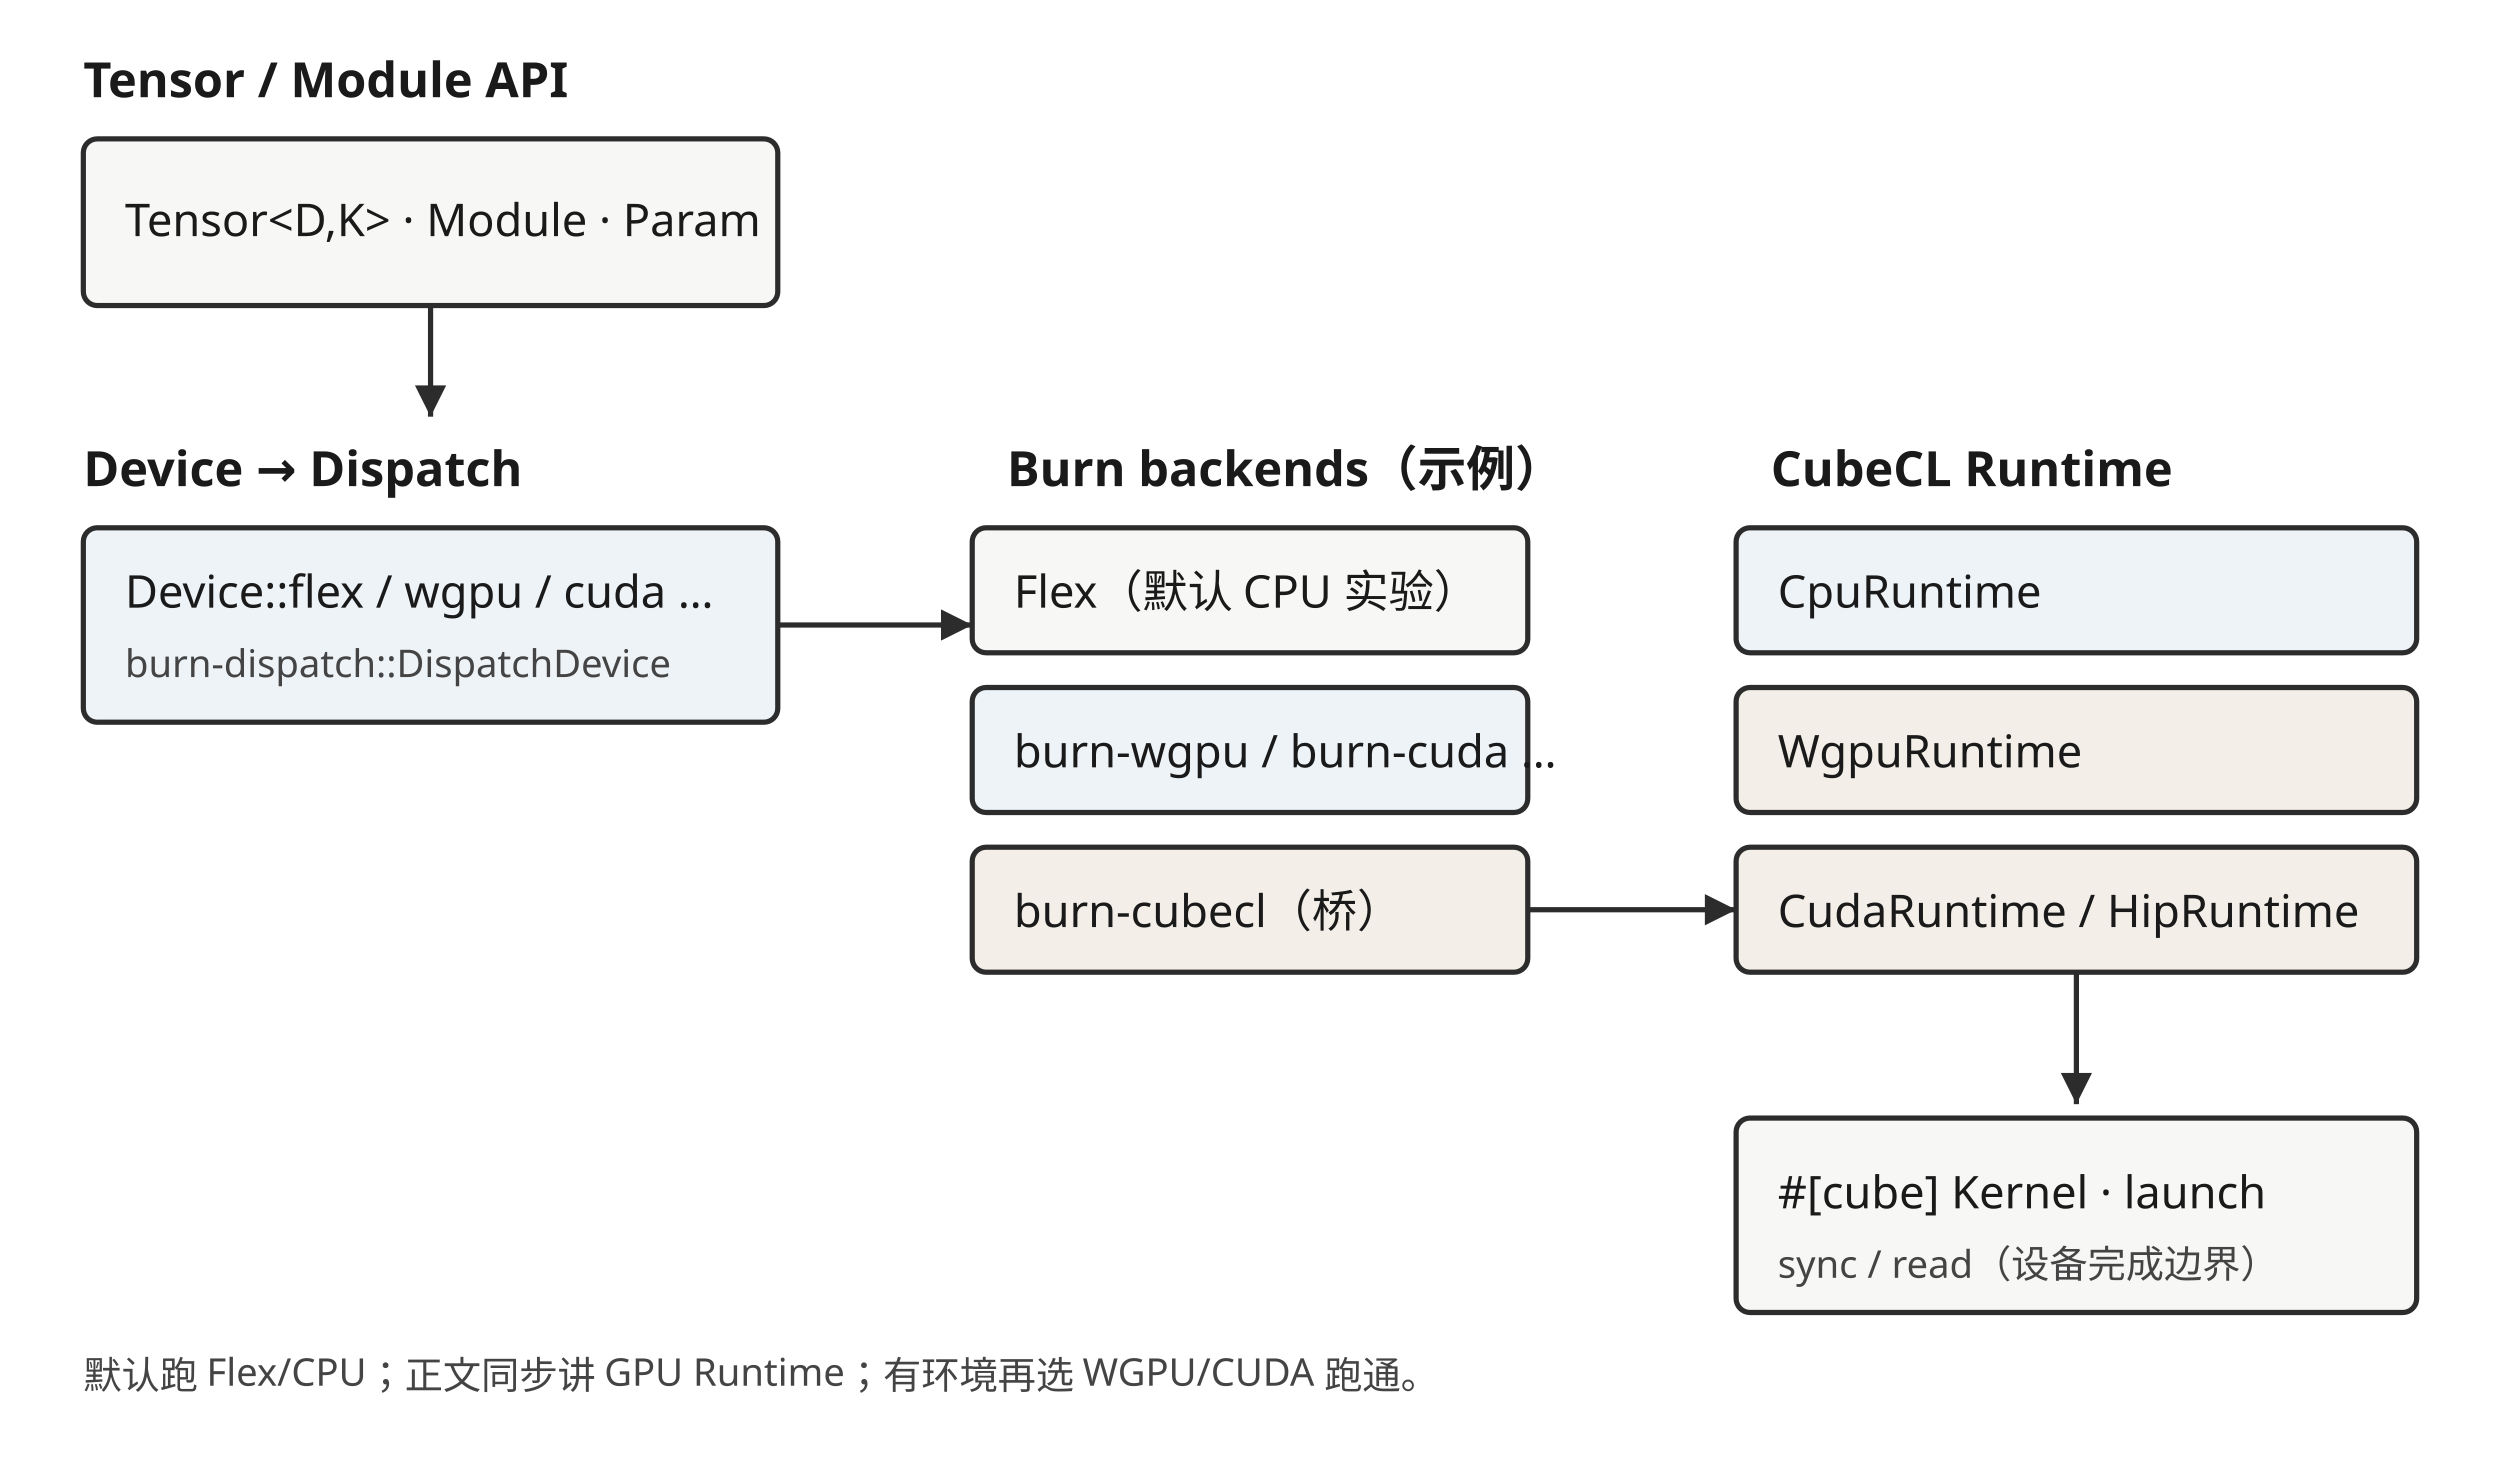
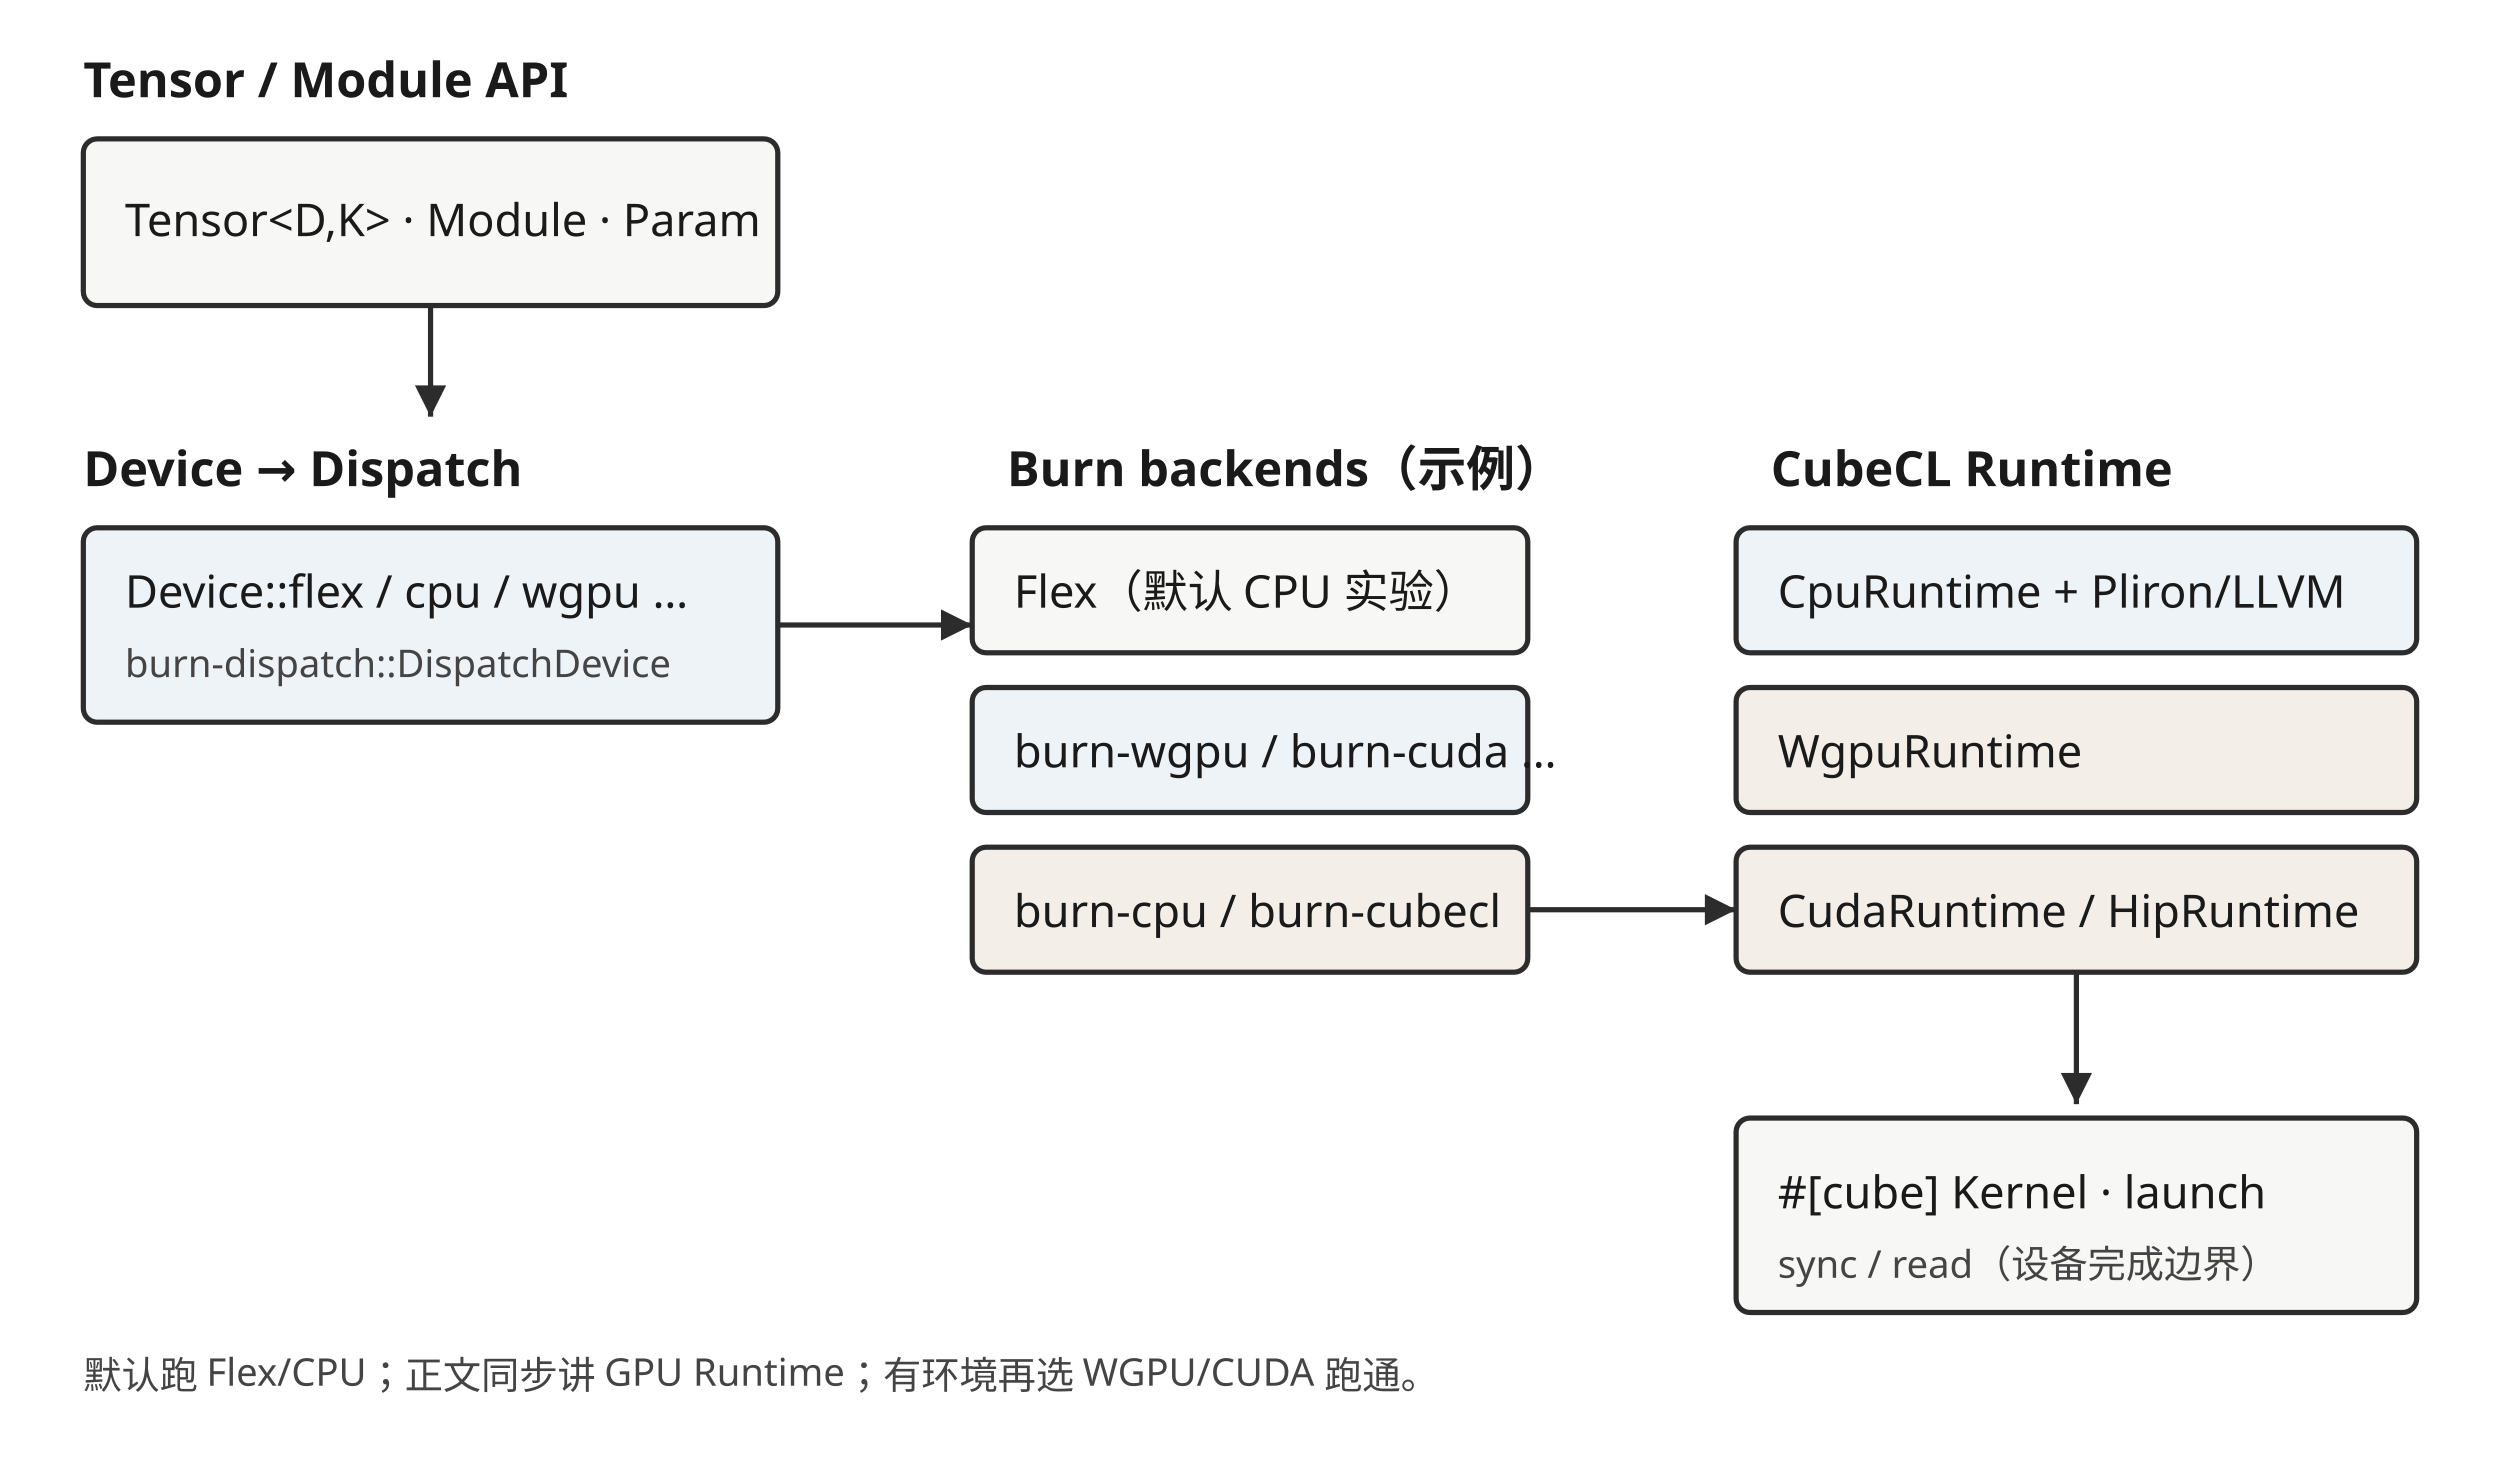
<svg xmlns="http://www.w3.org/2000/svg" width="720" height="420" viewBox="0 0 720 420" role="img" aria-label="Device Backend Runtime map">
  <style>
    .box { fill:#f7f7f5; stroke:#2c2c2c; stroke-width:1.5; }
    .box2 { fill:#eef3f8; stroke:#2c2c2c; stroke-width:1.5; }
    .box3 { fill:#f3efe8; stroke:#2c2c2c; stroke-width:1.5; }
    .t { font-family: system-ui, sans-serif; font-size:13px; fill:#1a1a1a; }
    .h { font-family: system-ui, sans-serif; font-size:14px; font-weight:600; fill:#1a1a1a; }
    .s { font-family: system-ui, sans-serif; font-size:11px; fill:#444; }
    .arr { stroke:#2c2c2c; stroke-width:1.5; fill:none; marker-end:url(#m); }
  </style>
  <defs>
    <marker id="m" markerWidth="8" markerHeight="8" refX="6" refY="3" orient="auto">
      <path d="M0,0 L6,3 L0,6 Z" fill="#2c2c2c" />
    </marker>
  </defs>
  <text class="h" x="24" y="28">Tensor / Module API</text>
  <rect class="box" x="24" y="40" width="200" height="48" rx="4" />
  <text class="t" x="36" y="68">Tensor&lt;D,K&gt; · Module · Param</text>
  <path class="arr" d="M124 88 V120" />
  <text class="h" x="24" y="140">Device → Dispatch</text>
  <rect class="box2" x="24" y="152" width="200" height="56" rx="4" />
-   <text class="t" x="36" y="175">Device::flex / wgpu / cuda …</text>
+   <text class="t" x="36" y="175">Device::flex / cpu / wgpu …</text>
  <text class="s" x="36" y="195">burn-dispatch::DispatchDevice</text>
  <path class="arr" d="M224 180 H280" />
  <text class="h" x="290" y="140">Burn backends（示例）</text>
  <rect class="box" x="280" y="152" width="160" height="36" rx="4" />
  <text class="t" x="292" y="175">Flex（默认 CPU 实验）</text>
  <rect class="box2" x="280" y="198" width="160" height="36" rx="4" />
  <text class="t" x="292" y="221">burn-wgpu / burn-cuda …</text>
  <rect class="box3" x="280" y="244" width="160" height="36" rx="4" />
-   <text class="t" x="292" y="267">burn-cubecl（桥）</text>
+   <text class="t" x="292" y="267">burn-cpu / burn-cubecl</text>
  <path class="arr" d="M440 262 H500" />
  <text class="h" x="510" y="140">CubeCL Runtime</text>
  <rect class="box2" x="500" y="152" width="196" height="36" rx="4" />
-   <text class="t" x="512" y="175">CpuRuntime</text>
+   <text class="t" x="512" y="175">CpuRuntime + Pliron/LLVM</text>
  <rect class="box3" x="500" y="198" width="196" height="36" rx="4" />
  <text class="t" x="512" y="221">WgpuRuntime</text>
  <rect class="box3" x="500" y="244" width="196" height="36" rx="4" />
  <text class="t" x="512" y="267">CudaRuntime / HipRuntime</text>
  <path class="arr" d="M598 280 V318" />
  <rect class="box" x="500" y="322" width="196" height="56" rx="4" />
  <text class="t" x="512" y="348">#[cube] Kernel · launch</text>
  <text class="s" x="512" y="368">sync / read（设备完成边界）</text>
  <text class="s" x="24" y="400">默认跑 Flex/CPU；正文同步讲 GPU Runtime；有环境再选 WGPU/CUDA 跑通。</text>
</svg>
